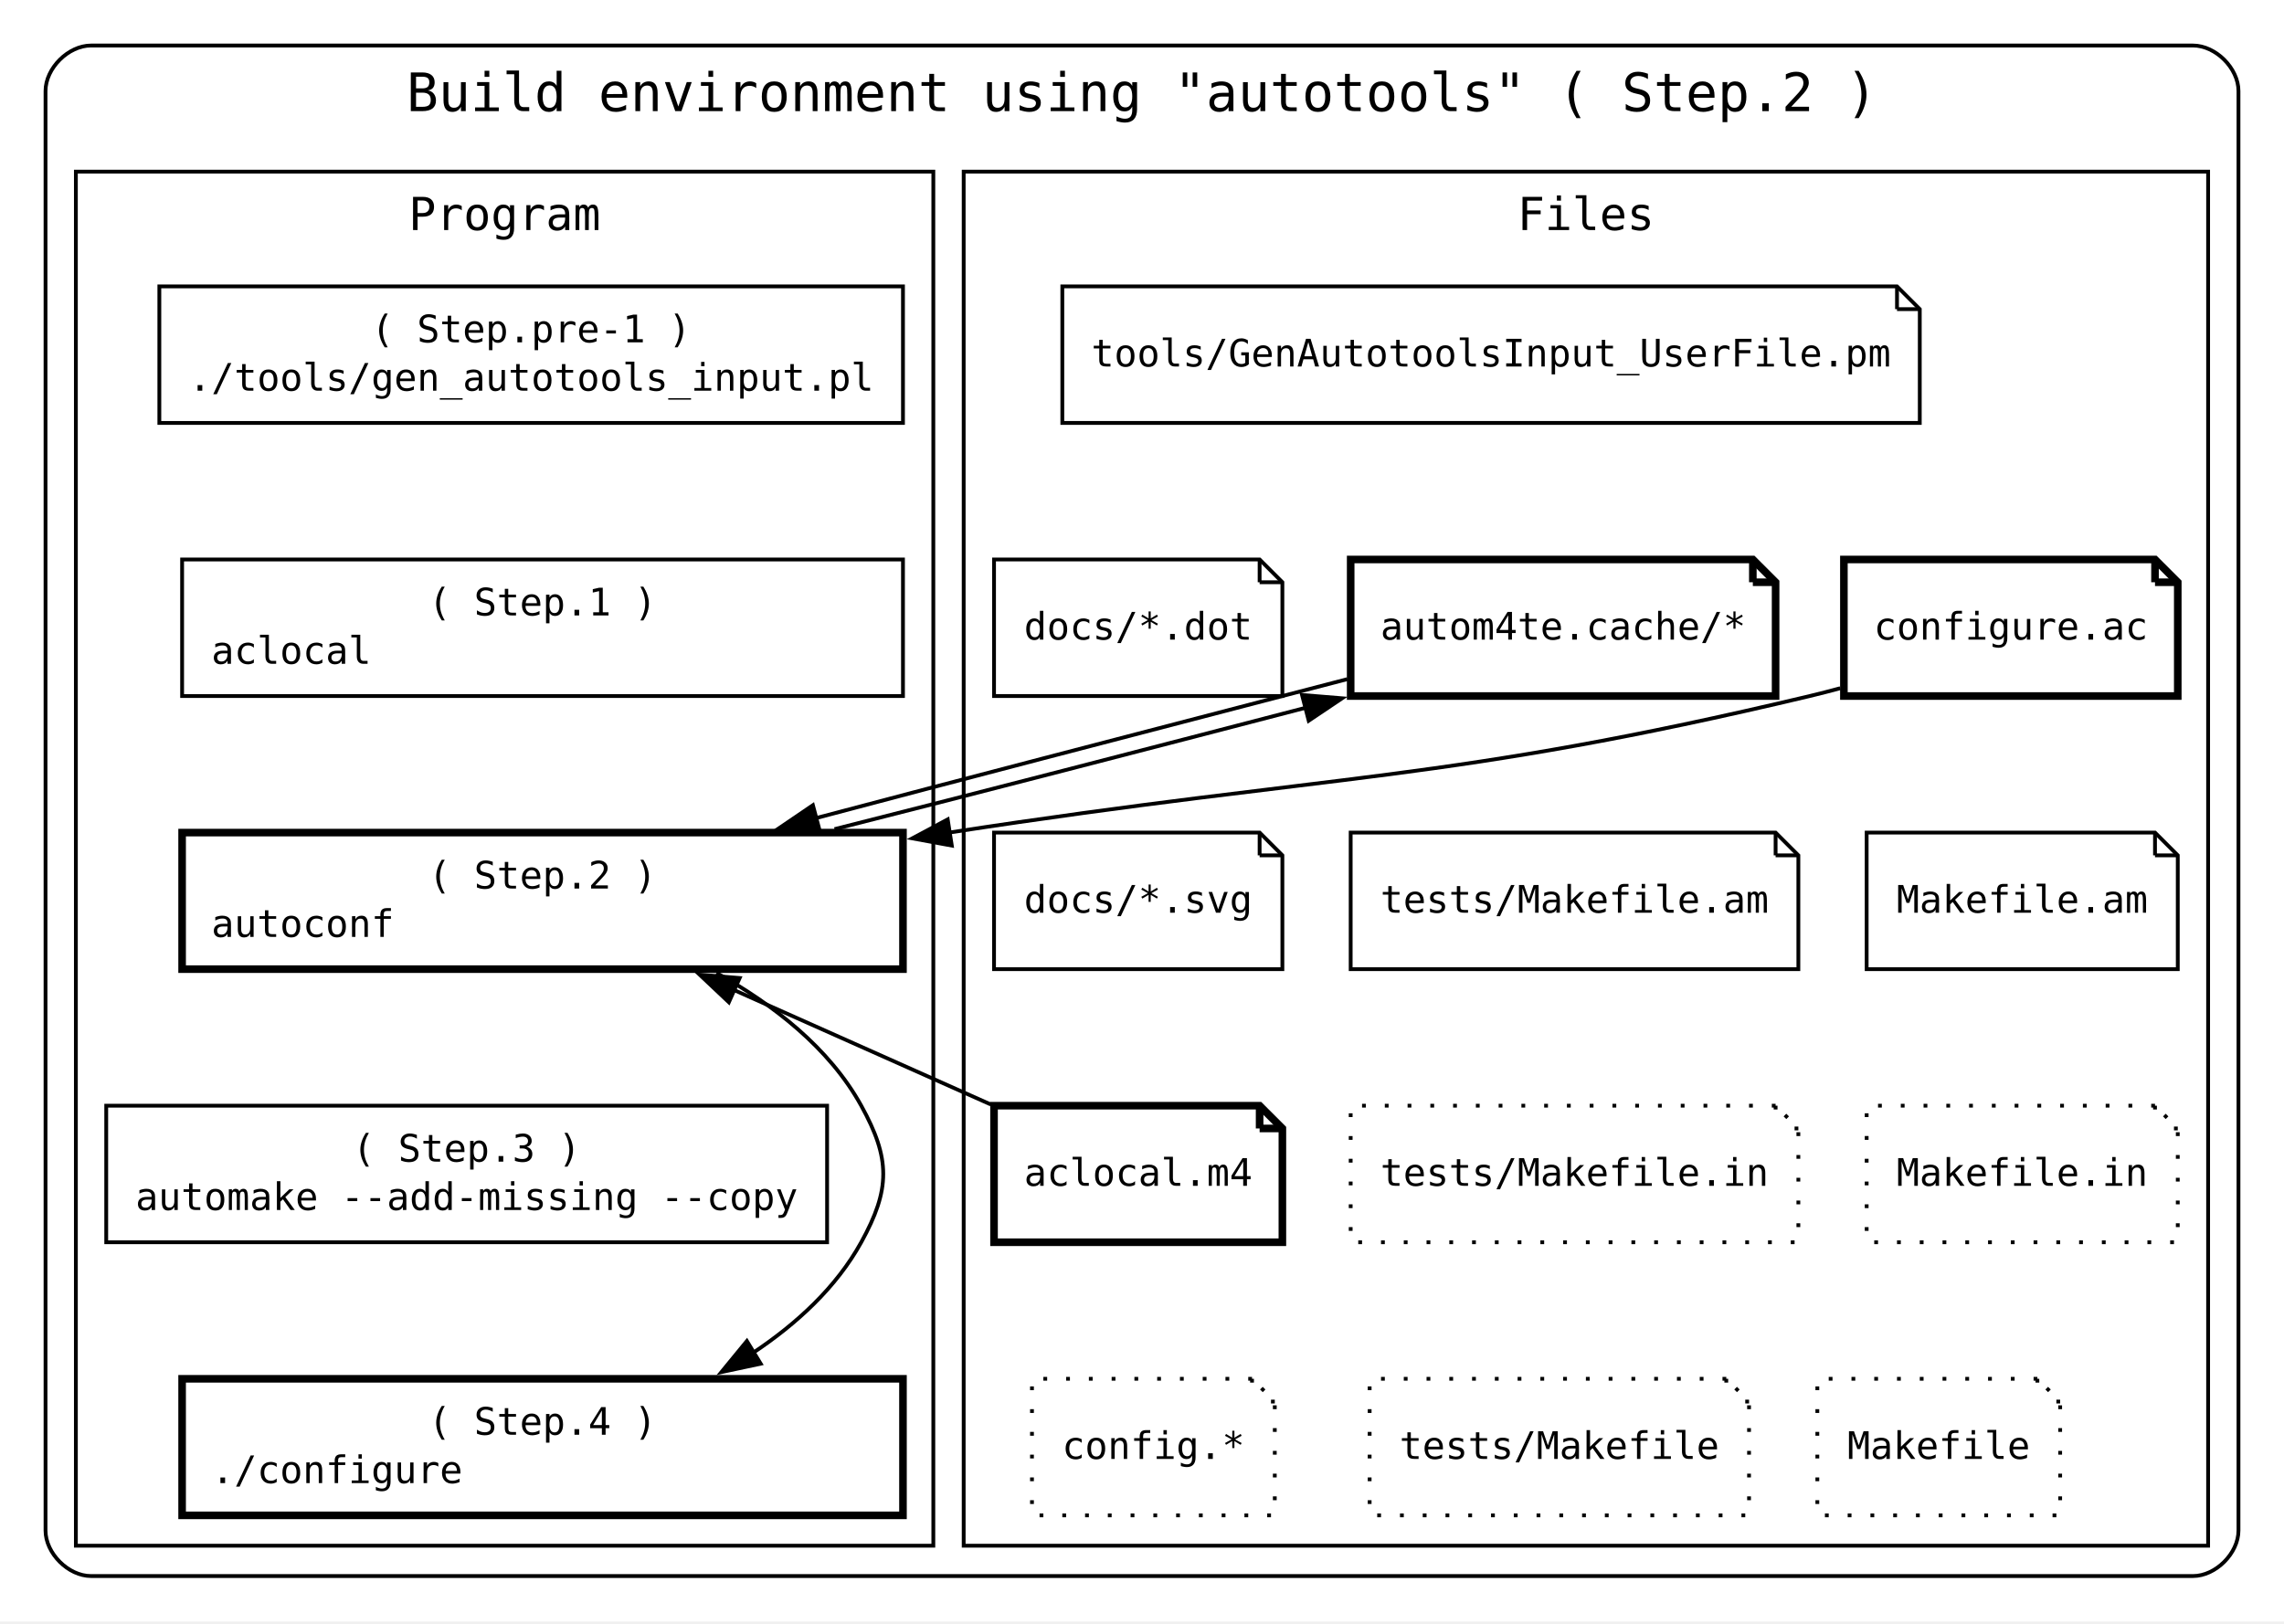
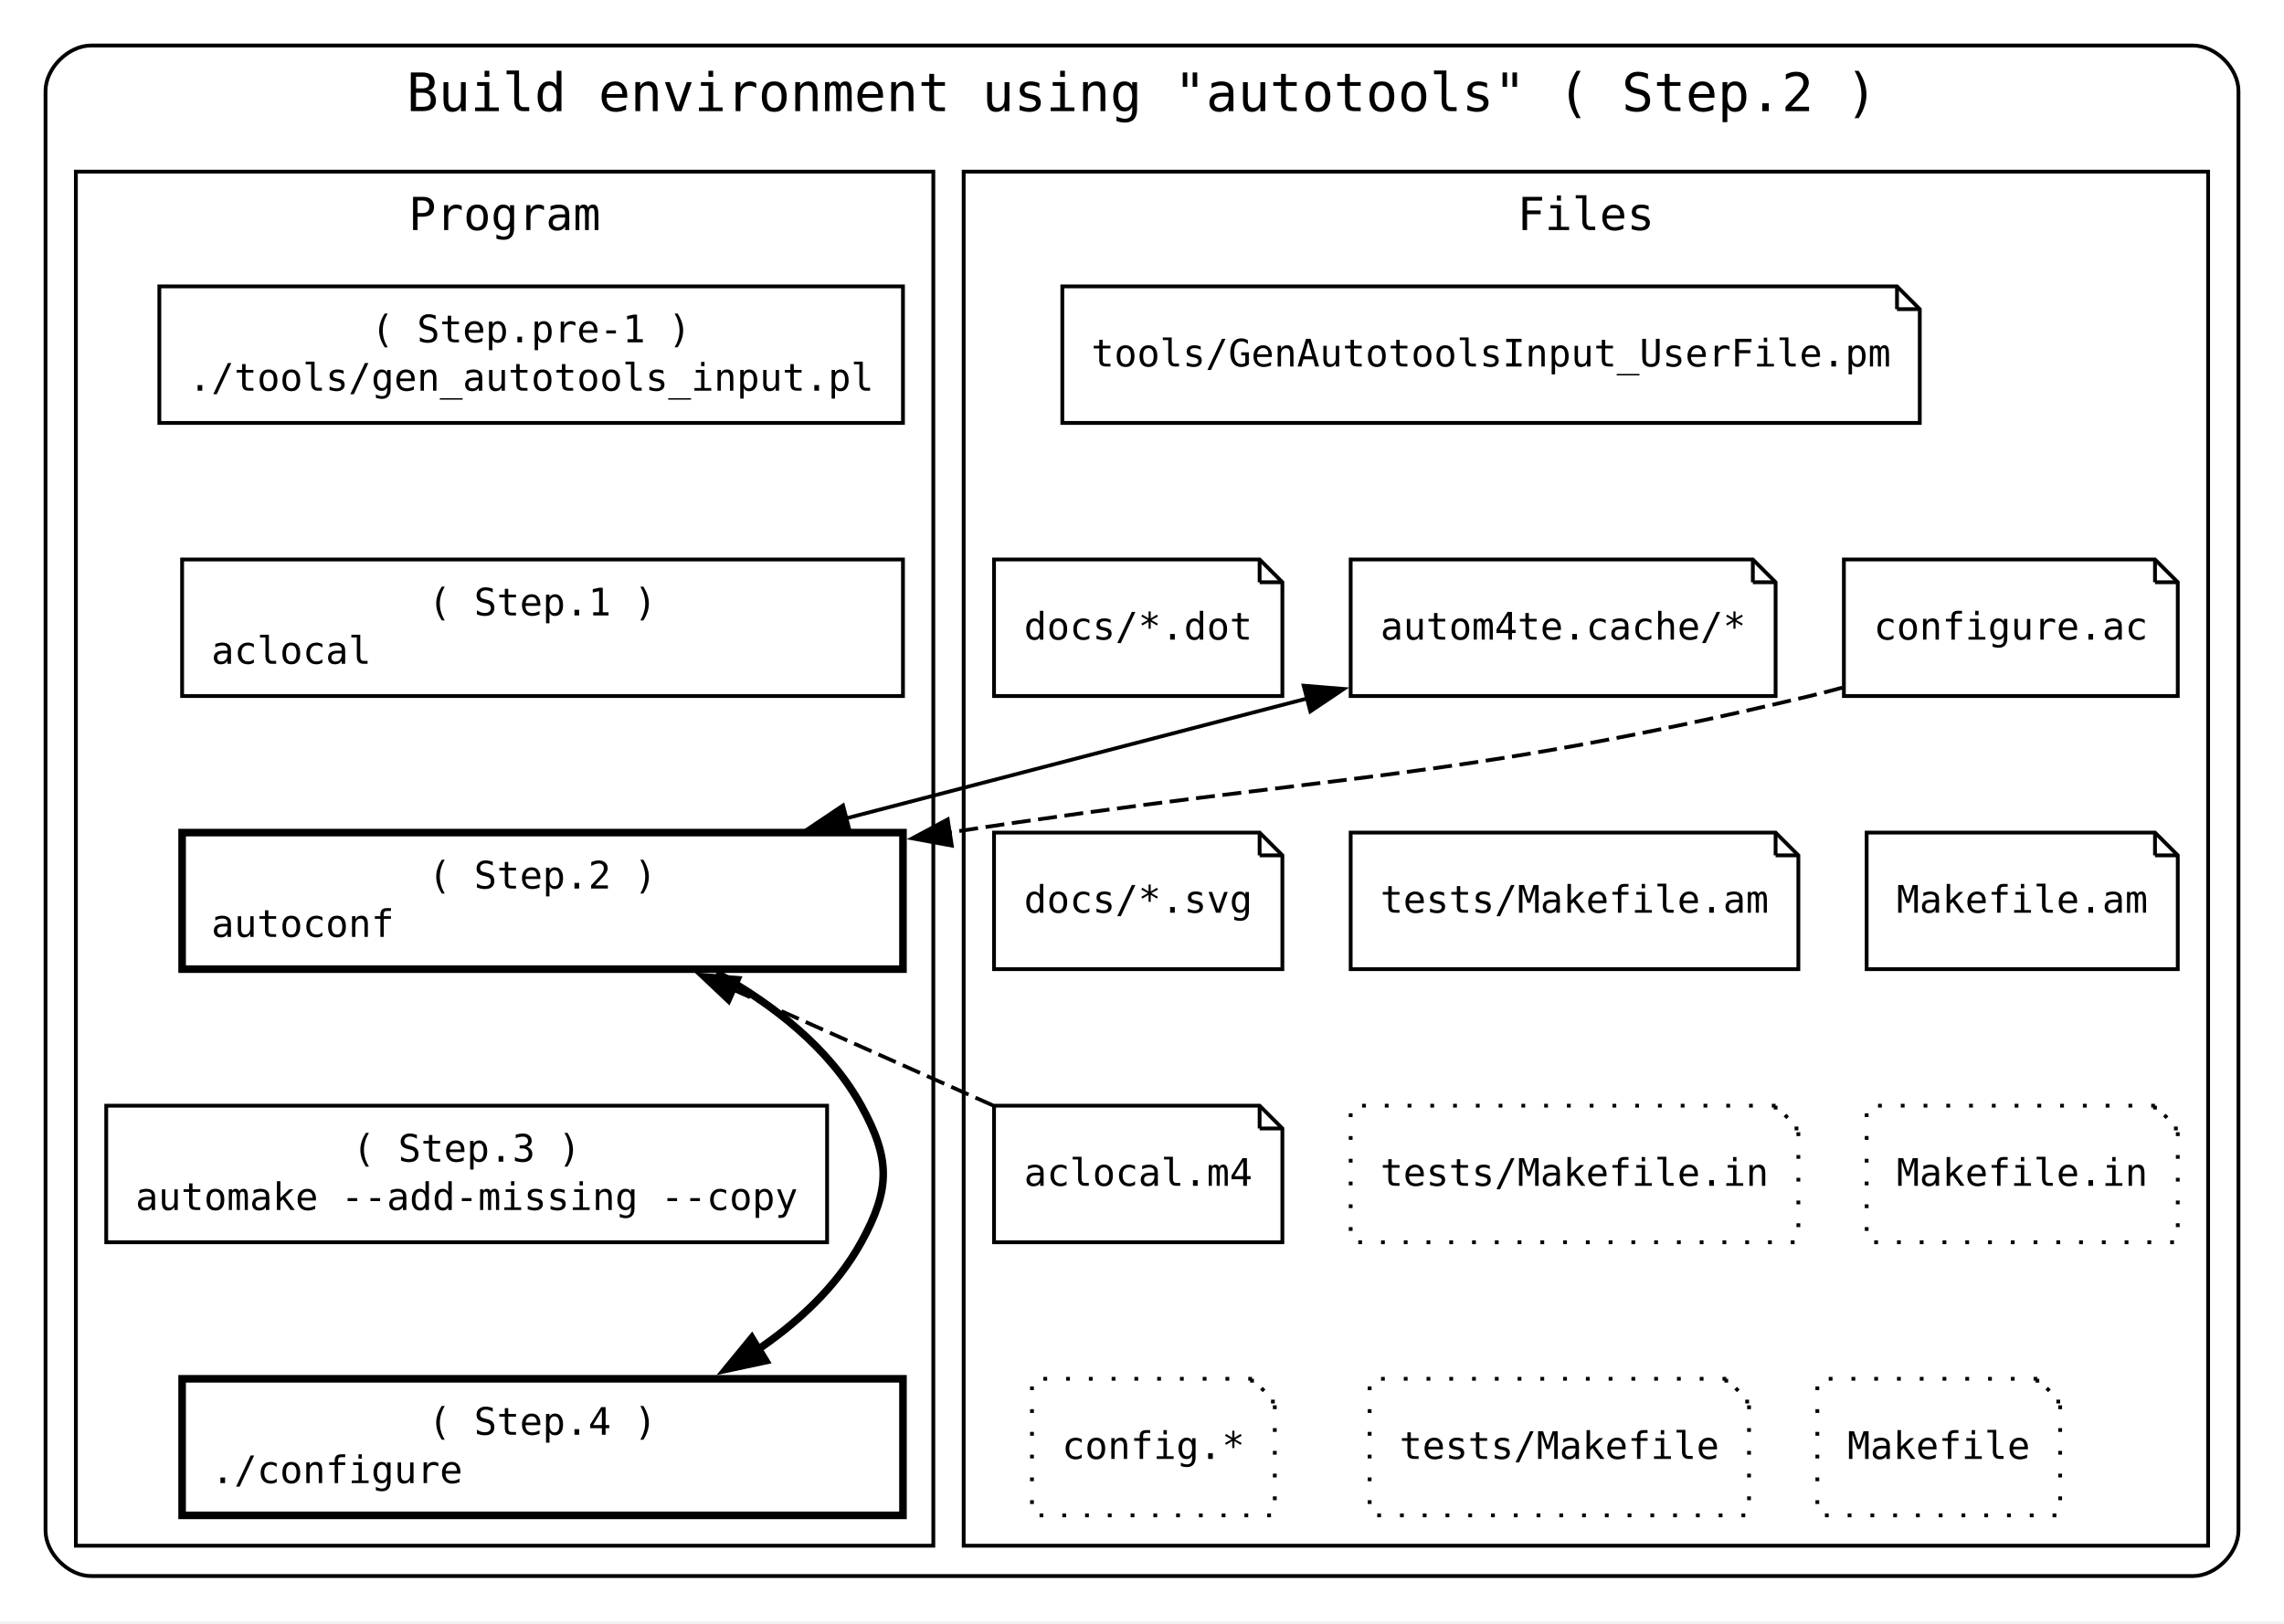
<svg xmlns="http://www.w3.org/2000/svg" width="602pt" height="428pt" viewBox="0.00 0.00 602.00 428.00">
  <g id="graph0" class="graph" transform="scale(1 1) rotate(0) translate(4 423.5)">
    <polygon fill="white" stroke="none" points="-4,4 -4,-423.5 598,-423.5 598,4 -4,4" />
    <g id="clust1" class="cluster">
      <path fill="none" stroke="black" d="M20,-8C20,-8 574,-8 574,-8 580,-8 586,-14 586,-20 586,-20 586,-399.5 586,-399.5 586,-405.5 580,-411.5 574,-411.5 574,-411.5 20,-411.5 20,-411.5 14,-411.5 8,-405.5 8,-399.5 8,-399.5 8,-20 8,-20 8,-14 14,-8 20,-8" />
      <text xml:space="preserve" text-anchor="middle" x="297" y="-394.2" font-family="monospace" font-size="14.00">Build environment using "autotools" ( Step.2 )</text>
    </g>
    <g id="clust2" class="cluster">
      <polygon fill="none" stroke="black" points="16,-16 16,-378.25 242,-378.25 242,-16 16,-16" />
      <text xml:space="preserve" text-anchor="middle" x="129" y="-362.85" font-family="monospace" font-size="12.00">Program</text>
    </g>
    <g id="clust4" class="cluster">
      <polygon fill="none" stroke="black" points="250,-16 250,-378.25 578,-378.25 578,-16 250,-16" />
      <text xml:space="preserve" text-anchor="middle" x="414" y="-362.85" font-family="monospace" font-size="12.00">Files</text>
    </g>
    <g id="node1" class="node">
      <polygon fill="none" stroke="black" points="234,-348 38,-348 38,-312 234,-312 234,-348" />
      <text xml:space="preserve" text-anchor="middle" x="136" y="-333.25" font-family="monospace" font-size="10.00">( Step.pre-1 )</text>
      <text xml:space="preserve" text-anchor="middle" x="136" y="-320.5" font-family="monospace" font-size="10.00">./tools/gen_autotools_input.pl</text>
    </g>
    <g id="node2" class="node">
      <polygon fill="none" stroke="black" points="234,-276 44,-276 44,-240 234,-240 234,-276" />
      <text xml:space="preserve" text-anchor="middle" x="139" y="-261.25" font-family="monospace" font-size="10.00">( Step.1 )</text>
      <text xml:space="preserve" text-anchor="middle" x="139" y="-248.5" font-family="monospace" font-size="10.00">aclocal                      </text>
    </g>
    <g id="node3" class="node">
      <polygon fill="none" stroke="black" stroke-width="2" points="234,-204 44,-204 44,-168 234,-168 234,-204" />
      <text xml:space="preserve" text-anchor="middle" x="139" y="-189.25" font-family="monospace" font-size="10.00">( Step.2 )</text>
      <text xml:space="preserve" text-anchor="middle" x="139" y="-176.5" font-family="monospace" font-size="10.00">autoconf                     </text>
    </g>
    <g id="node4" class="node">
      <polygon fill="none" stroke="black" points="214,-132 24,-132 24,-96 214,-96 214,-132" />
      <text xml:space="preserve" text-anchor="middle" x="119" y="-117.25" font-family="monospace" font-size="10.00">( Step.3 )</text>
      <text xml:space="preserve" text-anchor="middle" x="119" y="-104.5" font-family="monospace" font-size="10.00">automake --add-missing --copy</text>
    </g>
    <g id="node5" class="node">
      <polygon fill="none" stroke="black" stroke-width="2" points="234,-60 44,-60 44,-24 234,-24 234,-60" />
      <text xml:space="preserve" text-anchor="middle" x="139" y="-45.25" font-family="monospace" font-size="10.00">( Step.4 )</text>
      <text xml:space="preserve" text-anchor="middle" x="139" y="-32.5" font-family="monospace" font-size="10.00">./configure                  </text>
    </g>
-     <g id="edge31" class="edge">
-       <path fill="none" stroke="black" d="M184.84,-167.01C199.74,-158.72 214.59,-147.25 223,-132 230.73,-117.99 230.73,-110.01 223,-96 216.43,-84.09 205.93,-74.48 194.55,-66.89" />
-       <polygon fill="black" stroke="black" points="196.5,-63.98 186.14,-61.77 192.86,-69.96 196.5,-63.98" />
-     </g>
-     <g id="node15" class="node">
-       <polygon fill="none" stroke="black" stroke-width="2" points="458,-276 352,-276 352,-240 464,-240 464,-270 458,-276" />
-       <polyline fill="none" stroke="black" stroke-width="2" points="458,-276 458,-270" />
-       <polyline fill="none" stroke="black" stroke-width="2" points="464,-270 458,-270" />
-       <text xml:space="preserve" text-anchor="middle" x="408" y="-254.88" font-family="monospace" font-size="10.00">autom4te.cache/*</text>
-     </g>
-     <g id="edge34" class="edge">
-       <path fill="none" stroke="black" d="M215.96,-204.91C253.02,-214.27 298.31,-226.02 340.09,-236.9" />
-       <polygon fill="black" stroke="black" points="339.18,-240.28 349.74,-239.41 340.94,-233.5 339.18,-240.28" />
+     <g id="edge33" class="edge">
+       <path fill="none" stroke="black" stroke-width="2" d="M184.84,-167.01C199.74,-158.72 214.59,-147.25 223,-132 230.73,-117.99 230.73,-110.01 223,-96 216.43,-84.09 205.93,-74.48 194.55,-66.89" />
+       <polygon fill="black" stroke="black" stroke-width="2" points="197.79,-64.77 187.43,-62.56 194.15,-70.75 197.79,-64.77" />
    </g>
    <g id="node6" class="node">
      <polygon fill="none" stroke="black" points="496,-348 276,-348 276,-312 502,-312 502,-342 496,-348" />
      <polyline fill="none" stroke="black" points="496,-348 496,-342" />
      <polyline fill="none" stroke="black" points="502,-342 496,-342" />
      <text xml:space="preserve" text-anchor="middle" x="389" y="-326.88" font-family="monospace" font-size="10.00">tools/GenAutotoolsInput_UserFile.pm</text>
    </g>
    <g id="node7" class="node">
      <polygon fill="none" stroke="black" points="328,-276 258,-276 258,-240 334,-240 334,-270 328,-276" />
      <polyline fill="none" stroke="black" points="328,-276 328,-270" />
      <polyline fill="none" stroke="black" points="334,-270 328,-270" />
      <text xml:space="preserve" text-anchor="middle" x="296" y="-254.88" font-family="monospace" font-size="10.00">docs/*.dot</text>
    </g>
    <g id="node11" class="node">
-       <polygon fill="none" stroke="black" stroke-width="2" points="564,-276 482,-276 482,-240 570,-240 570,-270 564,-276" />
-       <polyline fill="none" stroke="black" stroke-width="2" points="564,-276 564,-270" />
-       <polyline fill="none" stroke="black" stroke-width="2" points="570,-270 564,-270" />
+       <polygon fill="none" stroke="black" points="564,-276 482,-276 482,-240 570,-240 570,-270 564,-276" />
+       <polyline fill="none" stroke="black" points="564,-276 564,-270" />
+       <polyline fill="none" stroke="black" points="570,-270 564,-270" />
      <text xml:space="preserve" text-anchor="middle" x="526" y="-254.88" font-family="monospace" font-size="10.00">configure.ac</text>
+     </g>
+     <g id="node15" class="node">
+       <polygon fill="none" stroke="black" points="458,-276 352,-276 352,-240 464,-240 464,-270 458,-276" />
+       <polyline fill="none" stroke="black" points="458,-276 458,-270" />
+       <polyline fill="none" stroke="black" points="464,-270 458,-270" />
+       <text xml:space="preserve" text-anchor="middle" x="408" y="-254.88" font-family="monospace" font-size="10.00">autom4te.cache/*</text>
    </g>
    <g id="node8" class="node">
      <polygon fill="none" stroke="black" points="328,-204 258,-204 258,-168 334,-168 334,-198 328,-204" />
      <polyline fill="none" stroke="black" points="328,-204 328,-198" />
      <polyline fill="none" stroke="black" points="334,-198 328,-198" />
      <text xml:space="preserve" text-anchor="middle" x="296" y="-182.88" font-family="monospace" font-size="10.00">docs/*.svg</text>
    </g>
    <g id="node9" class="node">
-       <polygon fill="none" stroke="black" stroke-width="2" points="328,-132 258,-132 258,-96 334,-96 334,-126 328,-132" />
-       <polyline fill="none" stroke="black" stroke-width="2" points="328,-132 328,-126" />
-       <polyline fill="none" stroke="black" stroke-width="2" points="334,-126 328,-126" />
+       <polygon fill="none" stroke="black" points="328,-132 258,-132 258,-96 334,-96 334,-126 328,-132" />
+       <polyline fill="none" stroke="black" points="328,-132 328,-126" />
+       <polyline fill="none" stroke="black" points="334,-126 328,-126" />
      <text xml:space="preserve" text-anchor="middle" x="296" y="-110.88" font-family="monospace" font-size="10.00">aclocal.m4</text>
    </g>
    <g id="node12" class="node">
      <polygon fill="none" stroke="black" points="564,-204 488,-204 488,-168 570,-168 570,-198 564,-204" />
      <polyline fill="none" stroke="black" points="564,-204 564,-198" />
      <polyline fill="none" stroke="black" points="570,-198 564,-198" />
      <text xml:space="preserve" text-anchor="middle" x="529" y="-182.88" font-family="monospace" font-size="10.00">Makefile.am</text>
    </g>
-     <g id="edge32" class="edge">
-       <path fill="none" stroke="black" d="M257.13,-132.33C236.7,-141.44 211.41,-152.71 189.48,-162.49" />
+     <g id="edge31" class="edge">
+       <path fill="none" stroke="black" stroke-dasharray="5,2" d="M257.67,-132.09C237.08,-141.27 211.44,-152.7 189.26,-162.59" />
      <polygon fill="black" stroke="black" points="188.11,-159.27 180.41,-166.54 190.96,-165.66 188.11,-159.27" />
    </g>
    <g id="node10" class="node">
      <polygon fill="none" stroke="black" stroke-dasharray="1,5" points="326,-60 268,-60 268,-24 332,-24 332,-54 326,-60" />
      <polyline fill="none" stroke="black" stroke-dasharray="1,5" points="326,-60 326,-54" />
      <polyline fill="none" stroke="black" stroke-dasharray="1,5" points="332,-54 326,-54" />
      <text xml:space="preserve" text-anchor="middle" x="300" y="-38.88" font-family="monospace" font-size="10.00">config.*</text>
    </g>
    <g id="node13" class="node">
      <polygon fill="none" stroke="black" stroke-dasharray="1,5" points="564,-132 488,-132 488,-96 570,-96 570,-126 564,-132" />
      <polyline fill="none" stroke="black" stroke-dasharray="1,5" points="564,-132 564,-126" />
      <polyline fill="none" stroke="black" stroke-dasharray="1,5" points="570,-126 564,-126" />
      <text xml:space="preserve" text-anchor="middle" x="529" y="-110.88" font-family="monospace" font-size="10.00">Makefile.in</text>
    </g>
    <g id="node14" class="node">
      <polygon fill="none" stroke="black" stroke-dasharray="1,5" points="533,-60 475,-60 475,-24 539,-24 539,-54 533,-60" />
      <polyline fill="none" stroke="black" stroke-dasharray="1,5" points="533,-60 533,-54" />
      <polyline fill="none" stroke="black" stroke-dasharray="1,5" points="539,-54 533,-54" />
      <text xml:space="preserve" text-anchor="middle" x="507" y="-38.88" font-family="monospace" font-size="10.00">Makefile</text>
    </g>
    <g id="edge30" class="edge">
-       <path fill="none" stroke="black" d="M481.03,-242.06C478.32,-241.32 475.63,-240.63 473,-240 377.03,-217.14 348.8,-219.79 246.14,-204" />
+       <path fill="none" stroke="black" stroke-dasharray="5,2" d="M481.61,-242.22C478.71,-241.42 475.82,-240.67 473,-240 377.03,-217.14 348.8,-219.79 246.14,-204" />
      <polygon fill="black" stroke="black" points="246.87,-200.57 236.45,-202.48 245.79,-207.48 246.87,-200.57" />
    </g>
    <g id="node16" class="node">
      <polygon fill="none" stroke="black" points="464,-204 352,-204 352,-168 470,-168 470,-198 464,-204" />
      <polyline fill="none" stroke="black" points="464,-204 464,-198" />
      <polyline fill="none" stroke="black" points="470,-198 464,-198" />
      <text xml:space="preserve" text-anchor="middle" x="411" y="-182.88" font-family="monospace" font-size="10.00">tests/Makefile.am</text>
    </g>
    <g id="node17" class="node">
      <polygon fill="none" stroke="black" stroke-dasharray="1,5" points="464,-132 352,-132 352,-96 470,-96 470,-126 464,-132" />
      <polyline fill="none" stroke="black" stroke-dasharray="1,5" points="464,-132 464,-126" />
      <polyline fill="none" stroke="black" stroke-dasharray="1,5" points="470,-126 464,-126" />
      <text xml:space="preserve" text-anchor="middle" x="411" y="-110.88" font-family="monospace" font-size="10.00">tests/Makefile.in</text>
    </g>
    <g id="node18" class="node">
      <polygon fill="none" stroke="black" stroke-dasharray="1,5" points="451,-60 357,-60 357,-24 457,-24 457,-54 451,-60" />
      <polyline fill="none" stroke="black" stroke-dasharray="1,5" points="451,-60 451,-54" />
      <polyline fill="none" stroke="black" stroke-dasharray="1,5" points="457,-54 451,-54" />
      <text xml:space="preserve" text-anchor="middle" x="407" y="-38.88" font-family="monospace" font-size="10.00">tests/Makefile</text>
    </g>
-     <g id="edge33" class="edge">
-       <path fill="none" stroke="black" d="M351.14,-244.46C345.33,-242.95 339.53,-241.44 334,-240 293.25,-229.38 247.9,-217.59 211.15,-207.84" />
-       <polygon fill="black" stroke="black" points="212.06,-204.46 201.5,-205.27 210.26,-211.22 212.06,-204.46" />
+     <g id="edge32" class="edge">
+       <path fill="none" stroke="black" d="M340.68,-239.4C296.01,-227.76 253.86,-216.8 219,-207.75" />
+       <polygon fill="black" stroke="black" points="339.61,-242.73 350.17,-241.87 341.37,-235.96 339.61,-242.73" />
+       <polygon fill="black" stroke="black" points="219.96,-204.39 209.4,-205.26 218.2,-211.16 219.96,-204.39" />
    </g>
  </g>
</svg>
